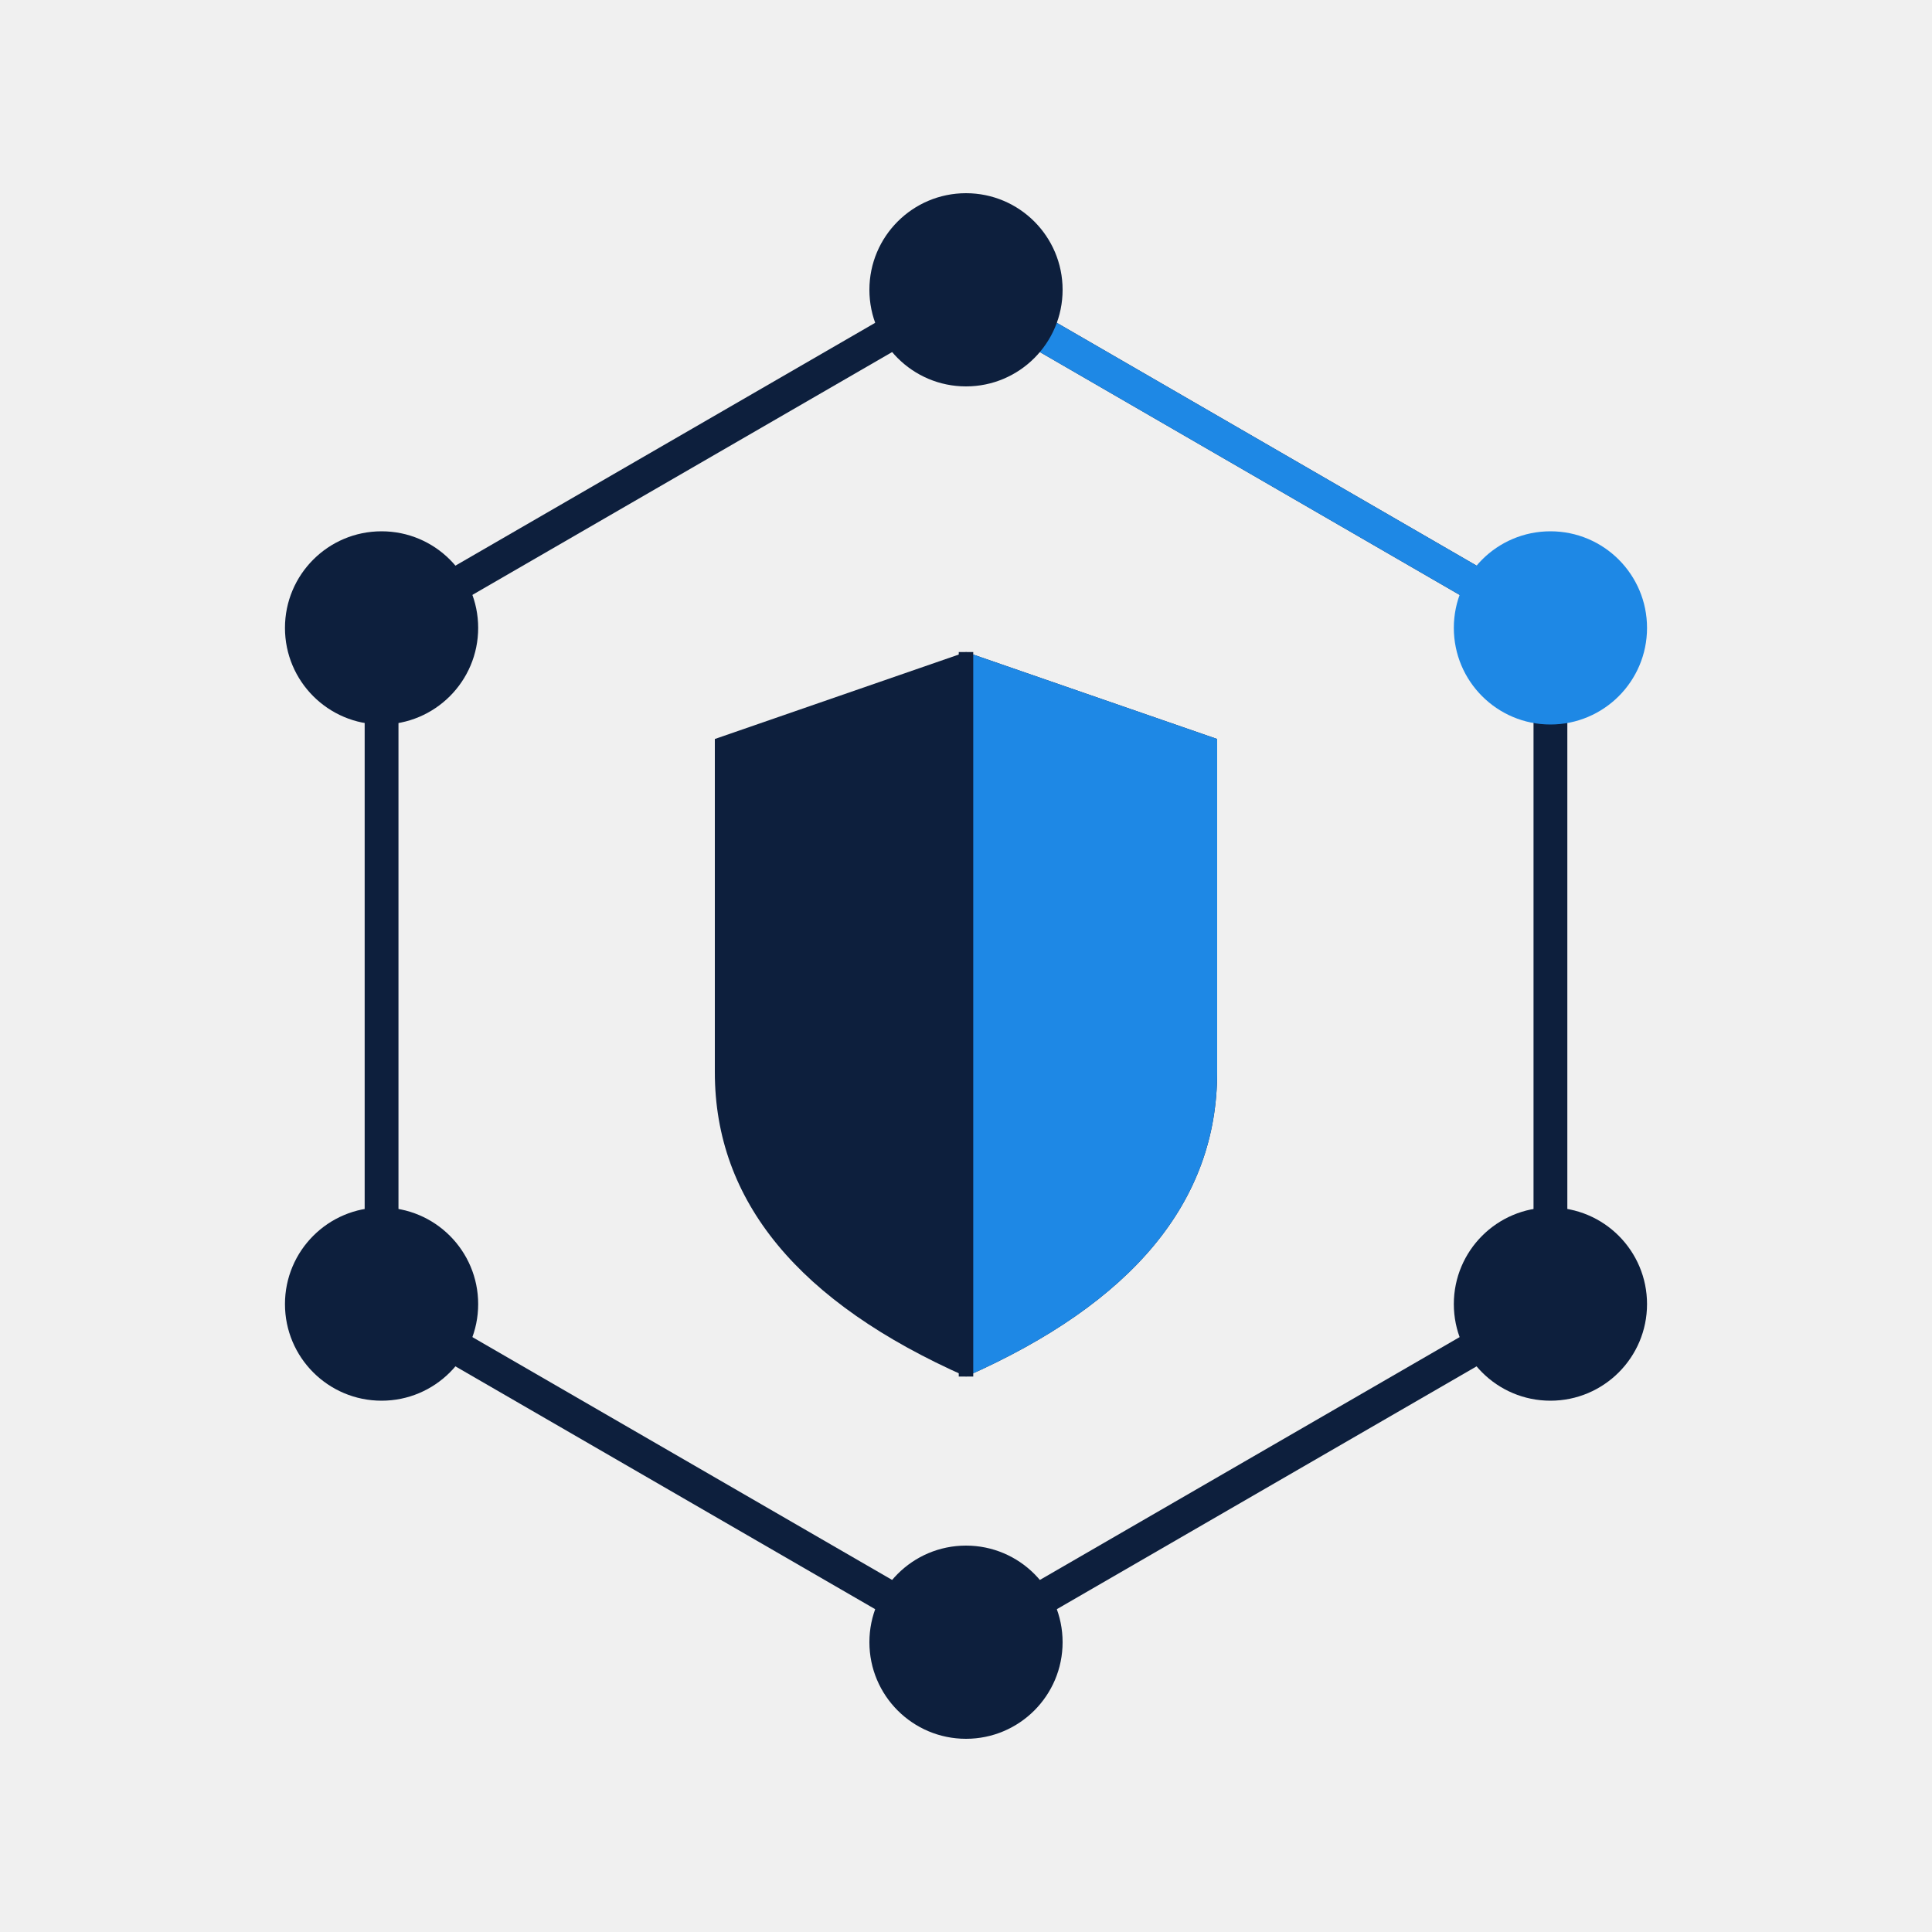
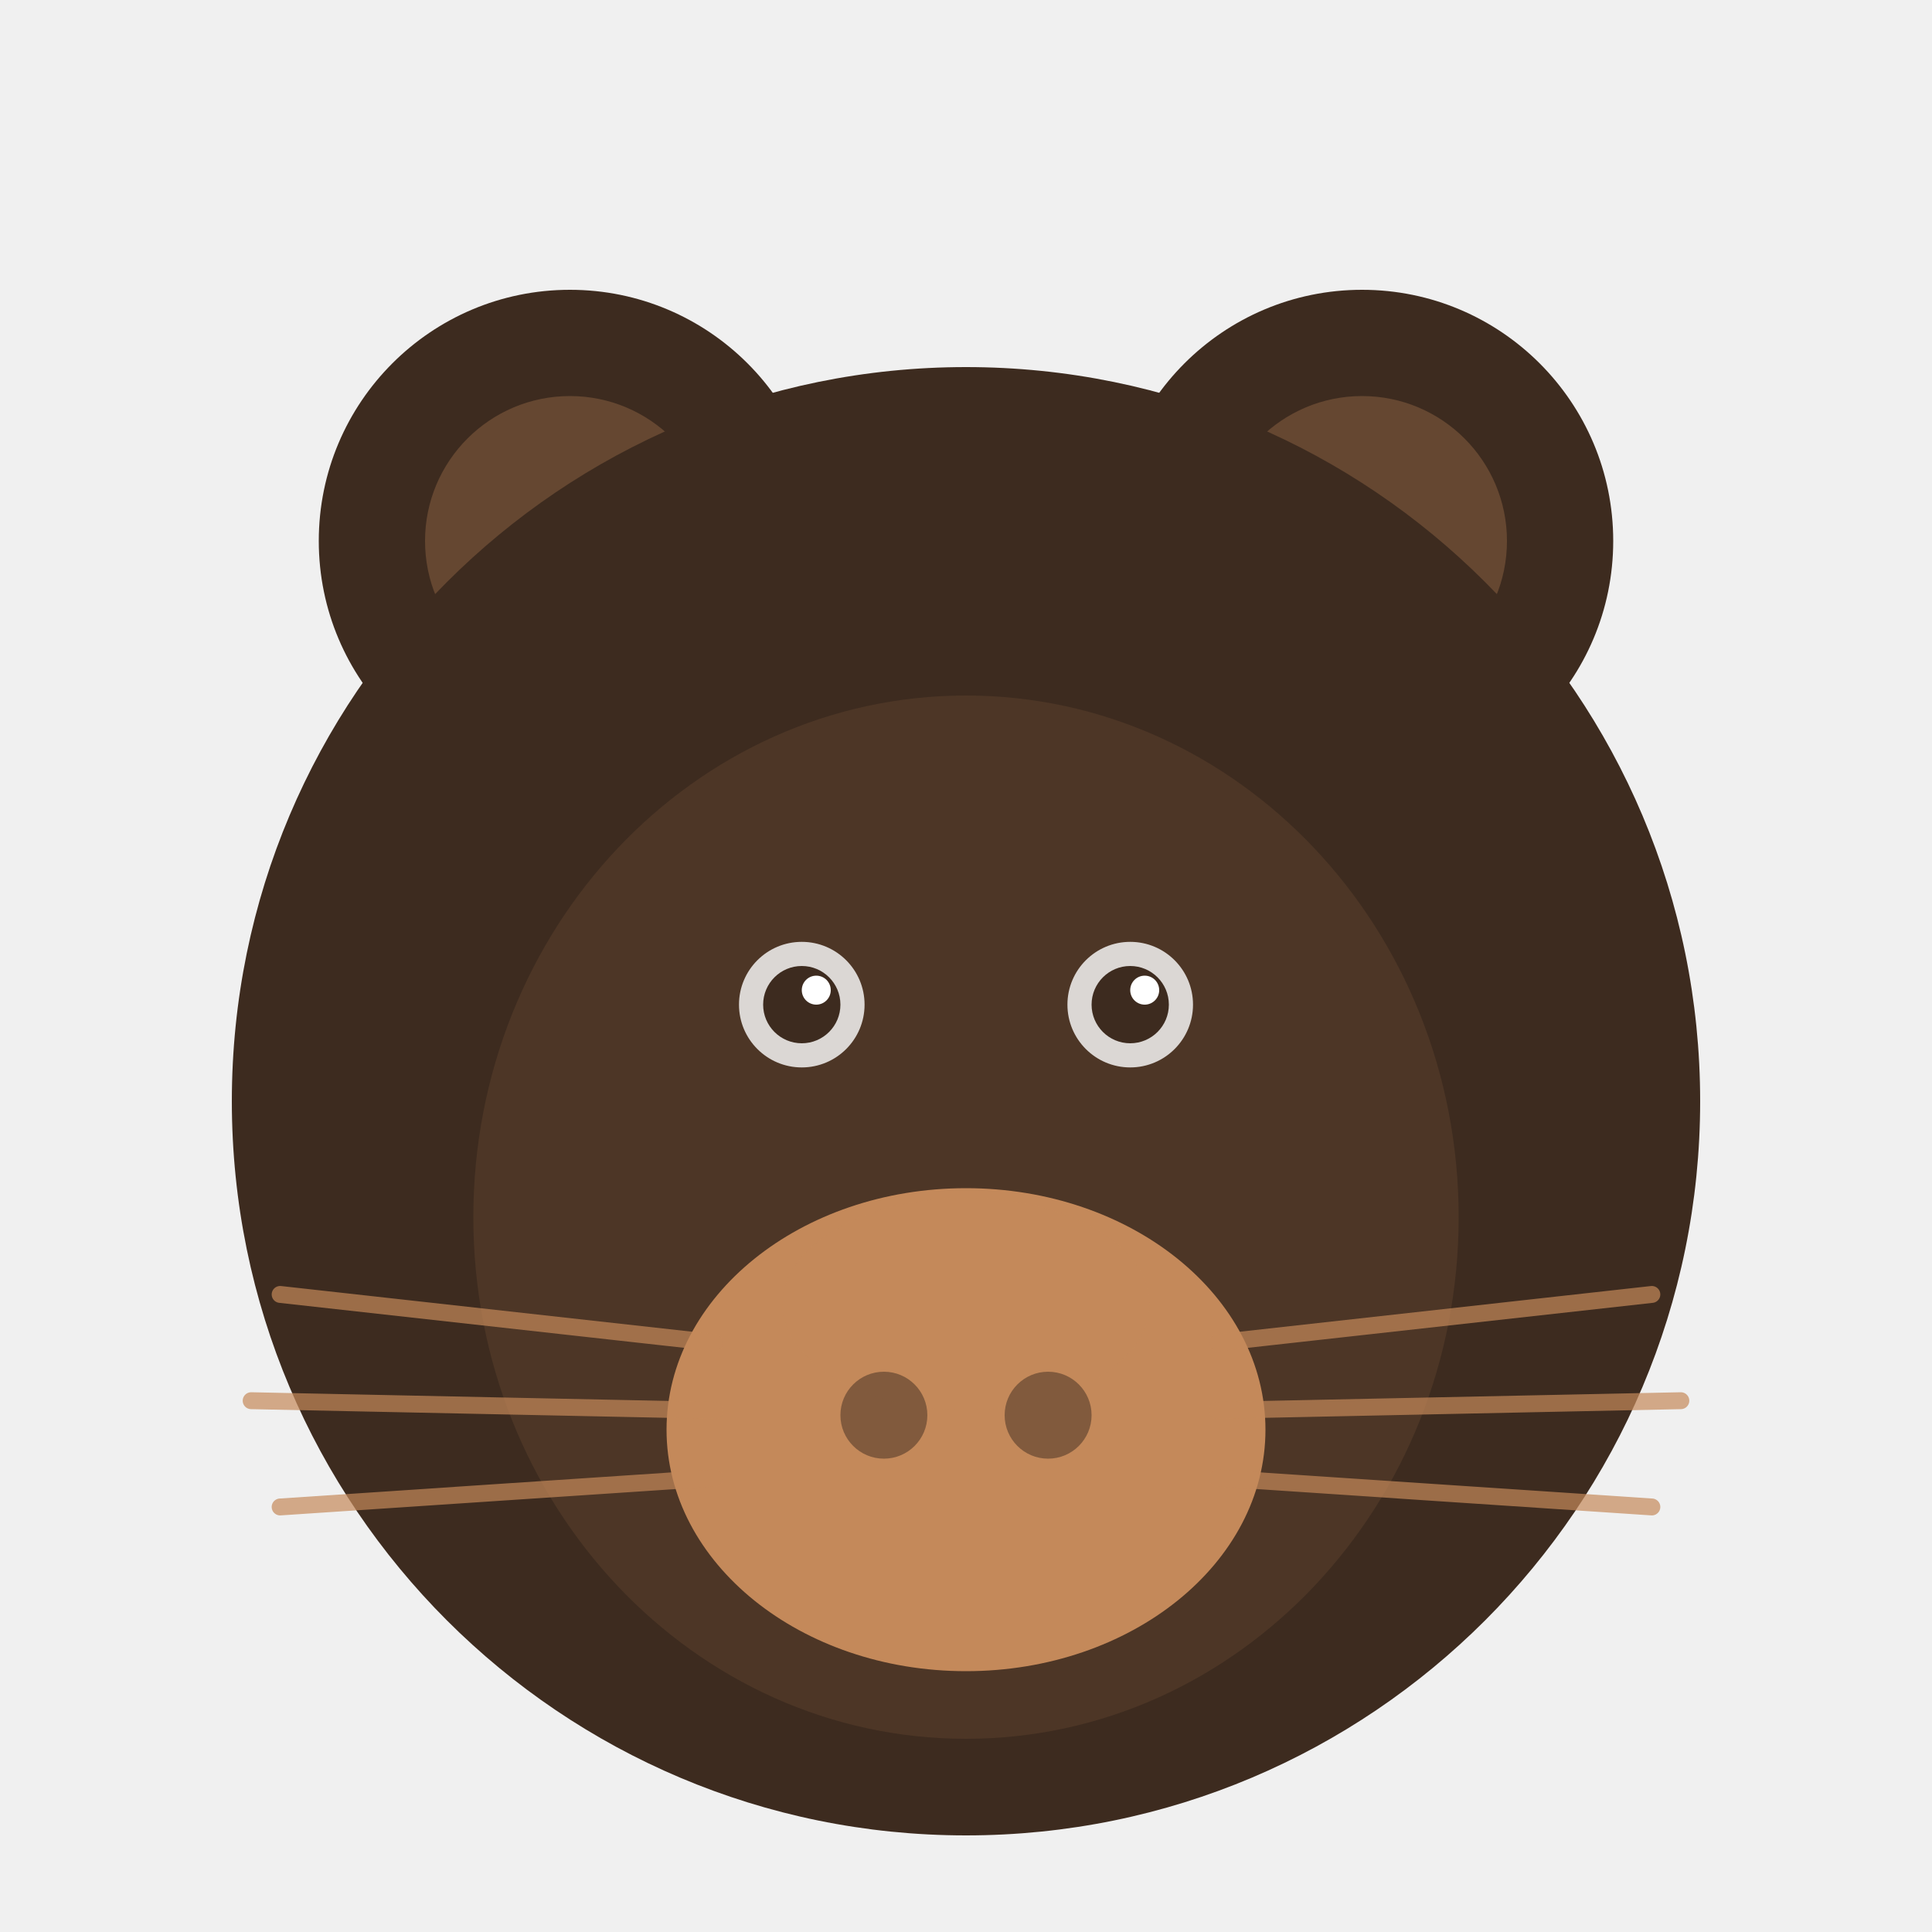
<svg xmlns="http://www.w3.org/2000/svg" viewBox="0 0 400 400">
-   <g stroke="#0D1F3D" stroke-width="7" stroke-linecap="round" fill="none">
-     <line x1="200" y1="60" x2="321" y2="130" />
-     <line x1="321" y1="130" x2="321" y2="270" />
-     <line x1="321" y1="270" x2="200" y2="340" />
-     <line x1="200" y1="340" x2="79" y2="270" />
-     <line x1="79" y1="270" x2="79" y2="130" />
-   </g>
-   <line x1="200" y1="60" x2="321" y2="130" stroke="#1E88E5" stroke-width="7" stroke-linecap="round" />
-   <line x1="79" y1="130" x2="200" y2="60" stroke="#0D1F3D" stroke-width="7" stroke-linecap="round" />
-   <g>
-     <path d="M 200 135 L 252 153 L 252 222 Q 252 262 200 285 Q 148 262 148 222 L 148 153 Z" fill="#0D1F3D" />
-     <path d="M 200 135 L 252 153 L 252 222 Q 252 262 200 285 L 200 135 Z" fill="#1E88E5" />
-     <line x1="200" y1="135" x2="200" y2="285" stroke="#0D1F3D" stroke-width="3" />
-   </g>
-   <circle cx="200" cy="60" r="20" fill="#0D1F3D" />
-   <circle cx="321" cy="130" r="20" fill="#1E88E5" />
-   <circle cx="321" cy="270" r="20" fill="#0D1F3D" />
-   <circle cx="200" cy="340" r="20" fill="#0D1F3D" />
-   <circle cx="79" cy="270" r="20" fill="#0D1F3D" />
-   <circle cx="79" cy="130" r="20" fill="#0D1F3D" />
+   <circle cx="118" cy="112" r="52" fill="#3d2b1f" />
+   <circle cx="282" cy="112" r="52" fill="#3d2b1f" />
+   <circle cx="118" cy="112" r="30" fill="#c4895a" opacity="0.30" />
+   <circle cx="282" cy="112" r="30" fill="#c4895a" opacity="0.30" />
+   <circle cx="200" cy="228" r="152" fill="#3d2b1f" />
+   <ellipse cx="200" cy="252" rx="102" ry="108" fill="#c4895a" opacity="0.12" />
+   <circle cx="166" cy="208" r="13" fill="white" opacity="0.80" />
+   <circle cx="234" cy="208" r="13" fill="white" opacity="0.80" />
+   <circle cx="166" cy="208" r="8" fill="#3d2b1f" />
+   <circle cx="234" cy="208" r="8" fill="#3d2b1f" />
+   <circle cx="169" cy="205" r="3" fill="white" />
+   <circle cx="237" cy="205" r="3" fill="white" />
+   <ellipse cx="200" cy="296" rx="62" ry="50" fill="#c4895a" />
+   <ellipse cx="200" cy="270" rx="38" ry="22" fill="#c4895a" opacity="0.60" />
+   <circle cx="183" cy="293" r="9" fill="#3d2b1f" opacity="0.50" />
+   <circle cx="217" cy="293" r="9" fill="#3d2b1f" opacity="0.50" />
+   <line x1="58" y1="268" x2="148" y2="278" stroke="#c4895a" stroke-width="3.5" stroke-linecap="round" opacity="0.70" />
+   <line x1="52" y1="290" x2="148" y2="292" stroke="#c4895a" stroke-width="3.5" stroke-linecap="round" opacity="0.70" />
+   <line x1="58" y1="312" x2="148" y2="306" stroke="#c4895a" stroke-width="3.5" stroke-linecap="round" opacity="0.70" />
+   <line x1="252" y1="278" x2="342" y2="268" stroke="#c4895a" stroke-width="3.5" stroke-linecap="round" opacity="0.70" />
+   <line x1="252" y1="292" x2="348" y2="290" stroke="#c4895a" stroke-width="3.5" stroke-linecap="round" opacity="0.70" />
+   <line x1="252" y1="306" x2="342" y2="312" stroke="#c4895a" stroke-width="3.5" stroke-linecap="round" opacity="0.70" />
</svg>
